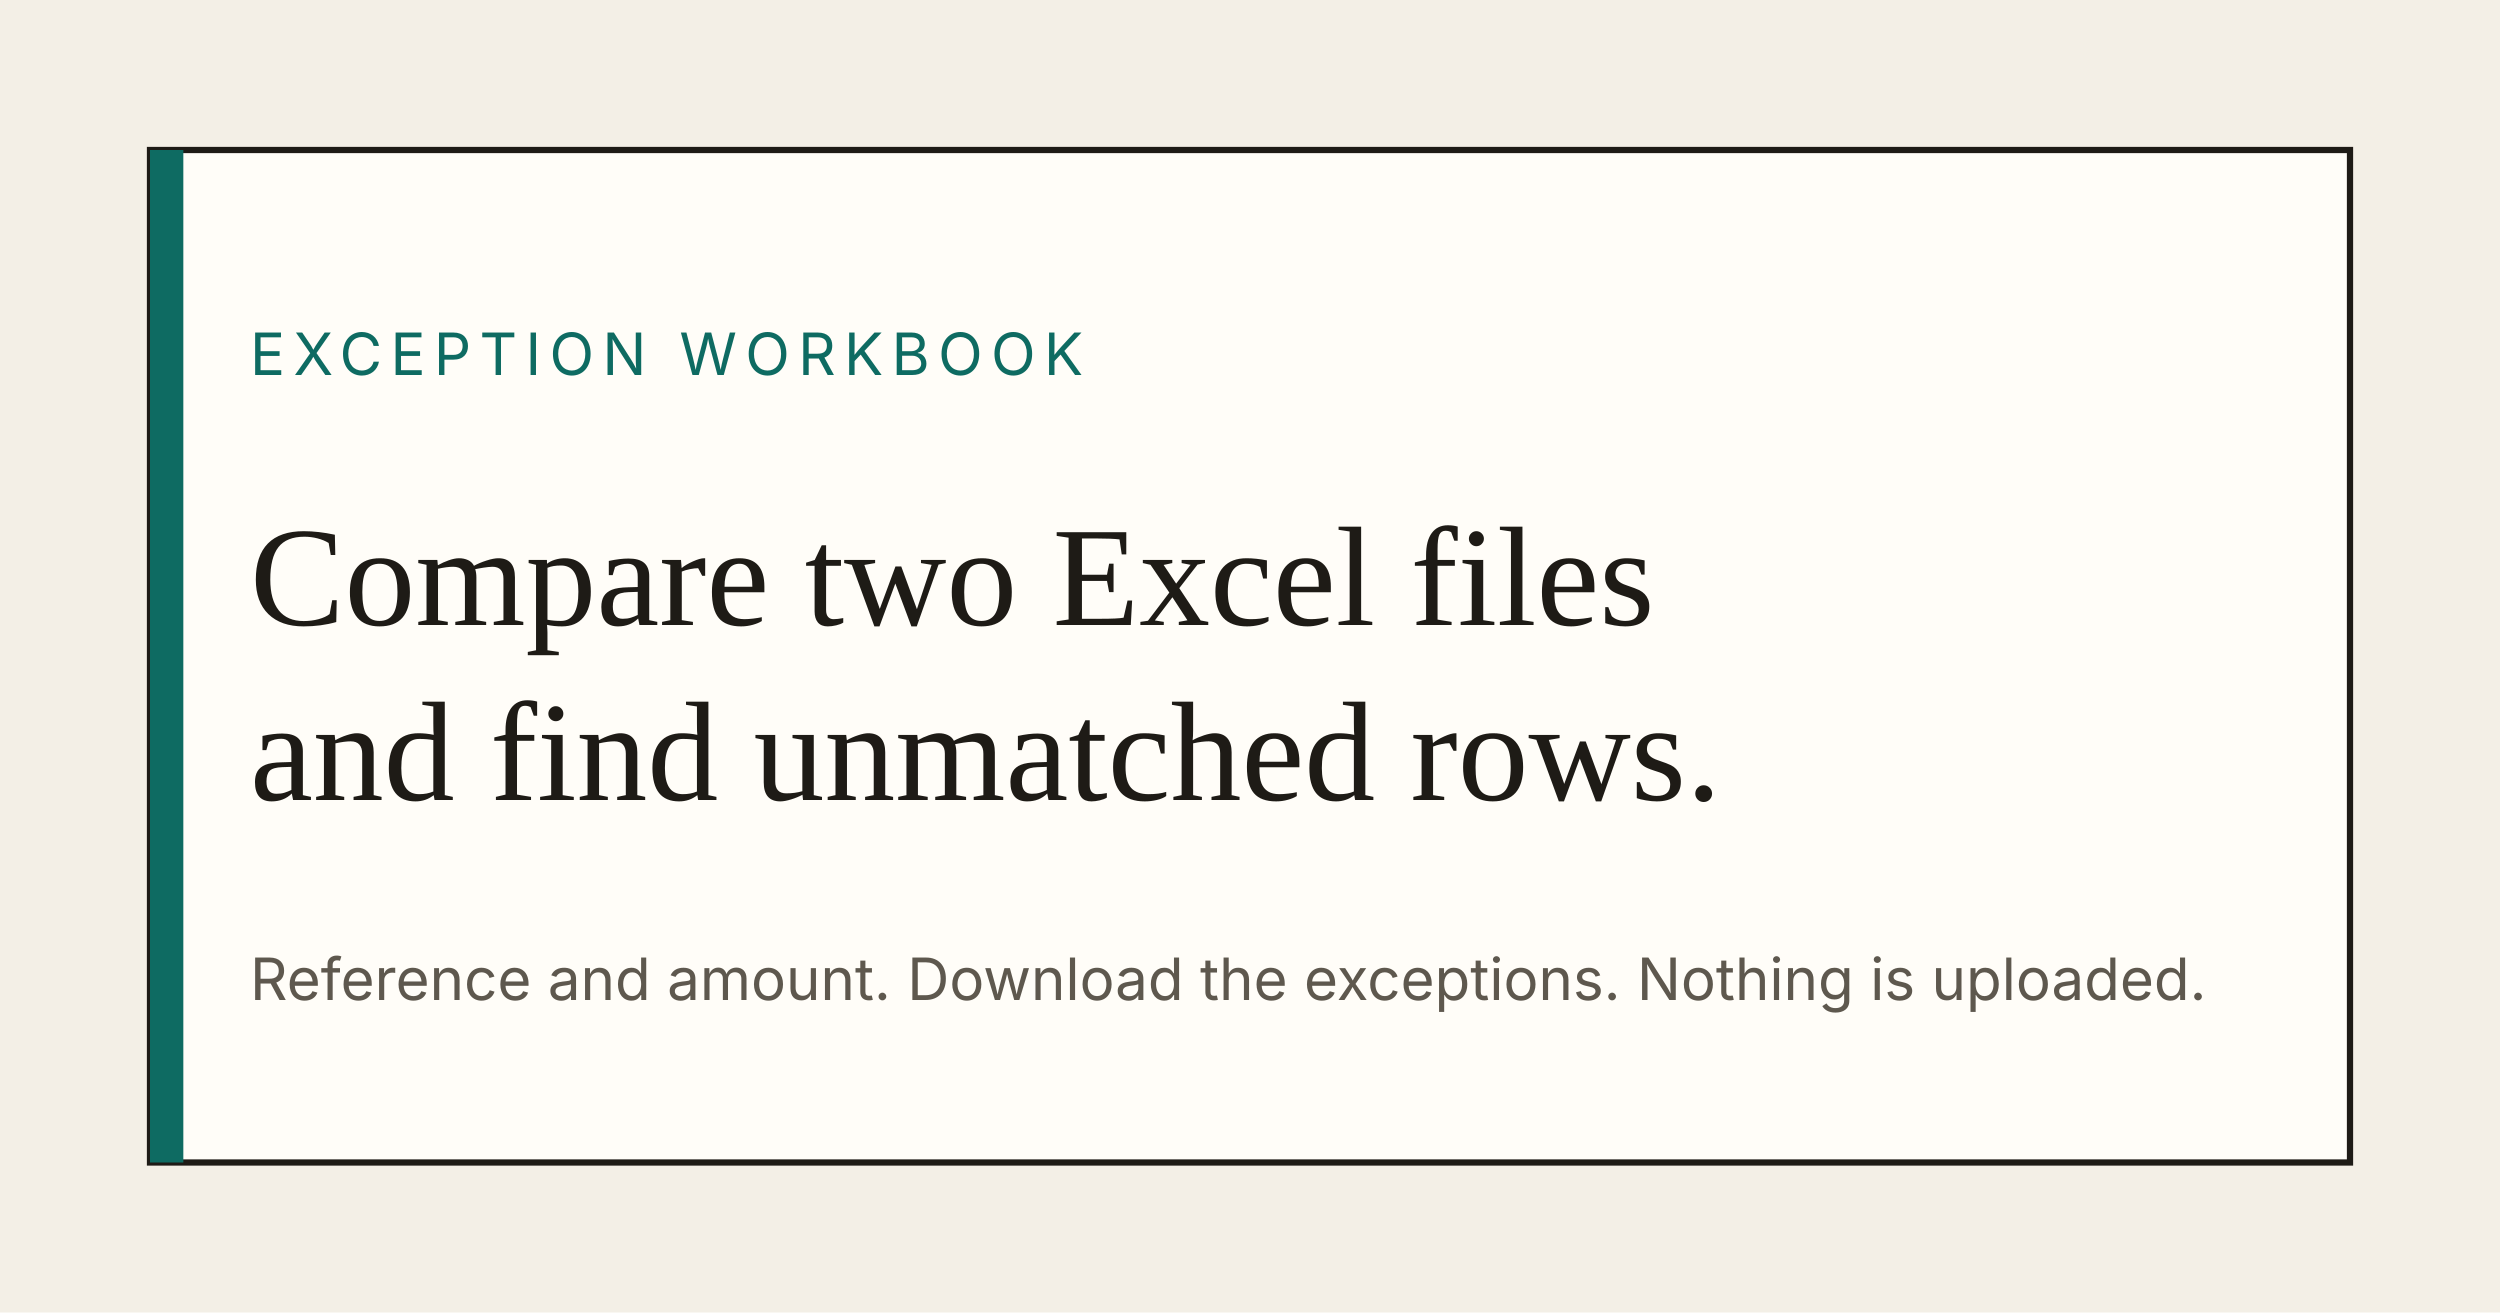
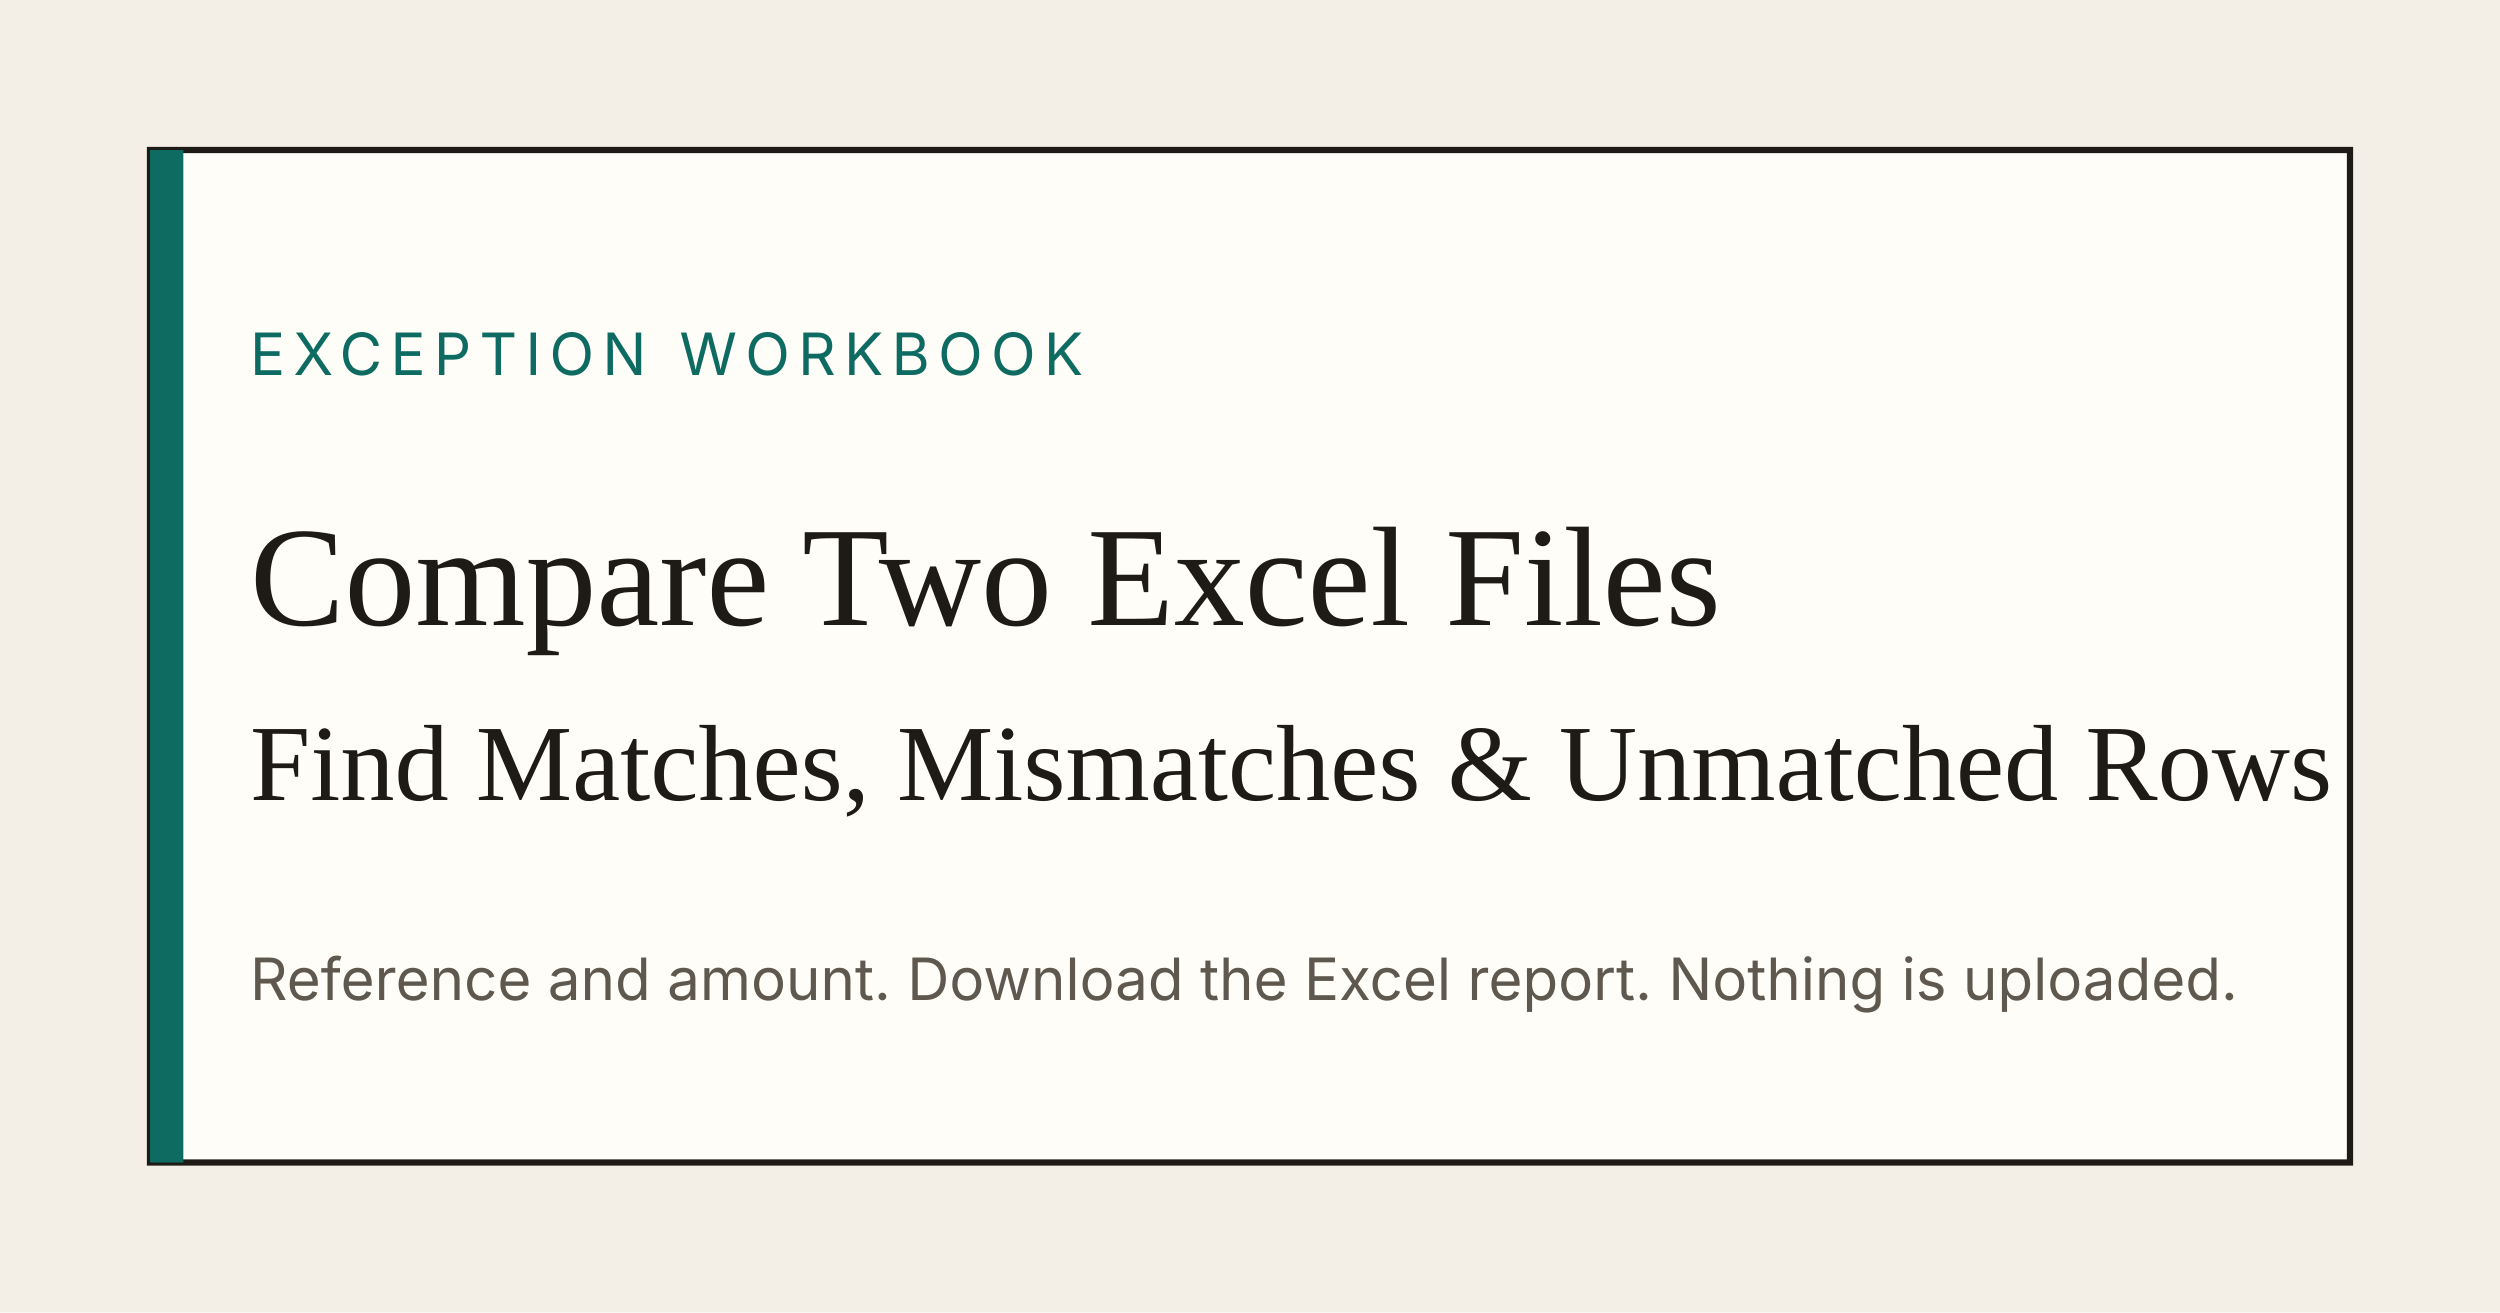
<svg xmlns="http://www.w3.org/2000/svg" width="1200" height="630" viewBox="0 0 1200 630">
  <rect width="1200" height="630" fill="#f3efe6" />
  <rect x="72" y="72" width="1056" height="486" fill="#fffdf8" stroke="#1e1b16" stroke-width="3" />
  <rect x="72" y="72" width="16" height="486" fill="#0e6b62" />
  <text x="120" y="180" font-family="Inter, Liberation Sans, sans-serif" font-size="28" letter-spacing="4" fill="#0e6b62">EXCEPTION WORKBOOK</text>
-   <text x="120" y="300" font-family="Liberation Serif, Georgia, serif" font-size="68" fill="#1e1b16">Compare two Excel files</text>
-   <text x="120" y="384" font-family="Liberation Serif, Georgia, serif" font-size="68" fill="#1e1b16">and find unmatched rows.</text>
-   <text x="120" y="480" font-family="Inter, Liberation Sans, sans-serif" font-size="28" fill="#5e584e">Reference and amount. Download the exceptions. Nothing is uploaded.</text>
+   <text x="120" y="300" font-family="Liberation Serif, Georgia, serif" font-size="68" fill="#1e1b16">Compare Two Excel Files</text>
+   <text x="120" y="384" font-family="Liberation Serif, Georgia, serif" font-size="52" fill="#1e1b16">Find Matches, Mismatches &amp; Unmatched Rows</text>
+   <text x="120" y="480" font-family="Inter, Liberation Sans, sans-serif" font-size="28" fill="#5e584e">Reference and amount. Download the Excel report. Nothing is uploaded.</text>
</svg>
